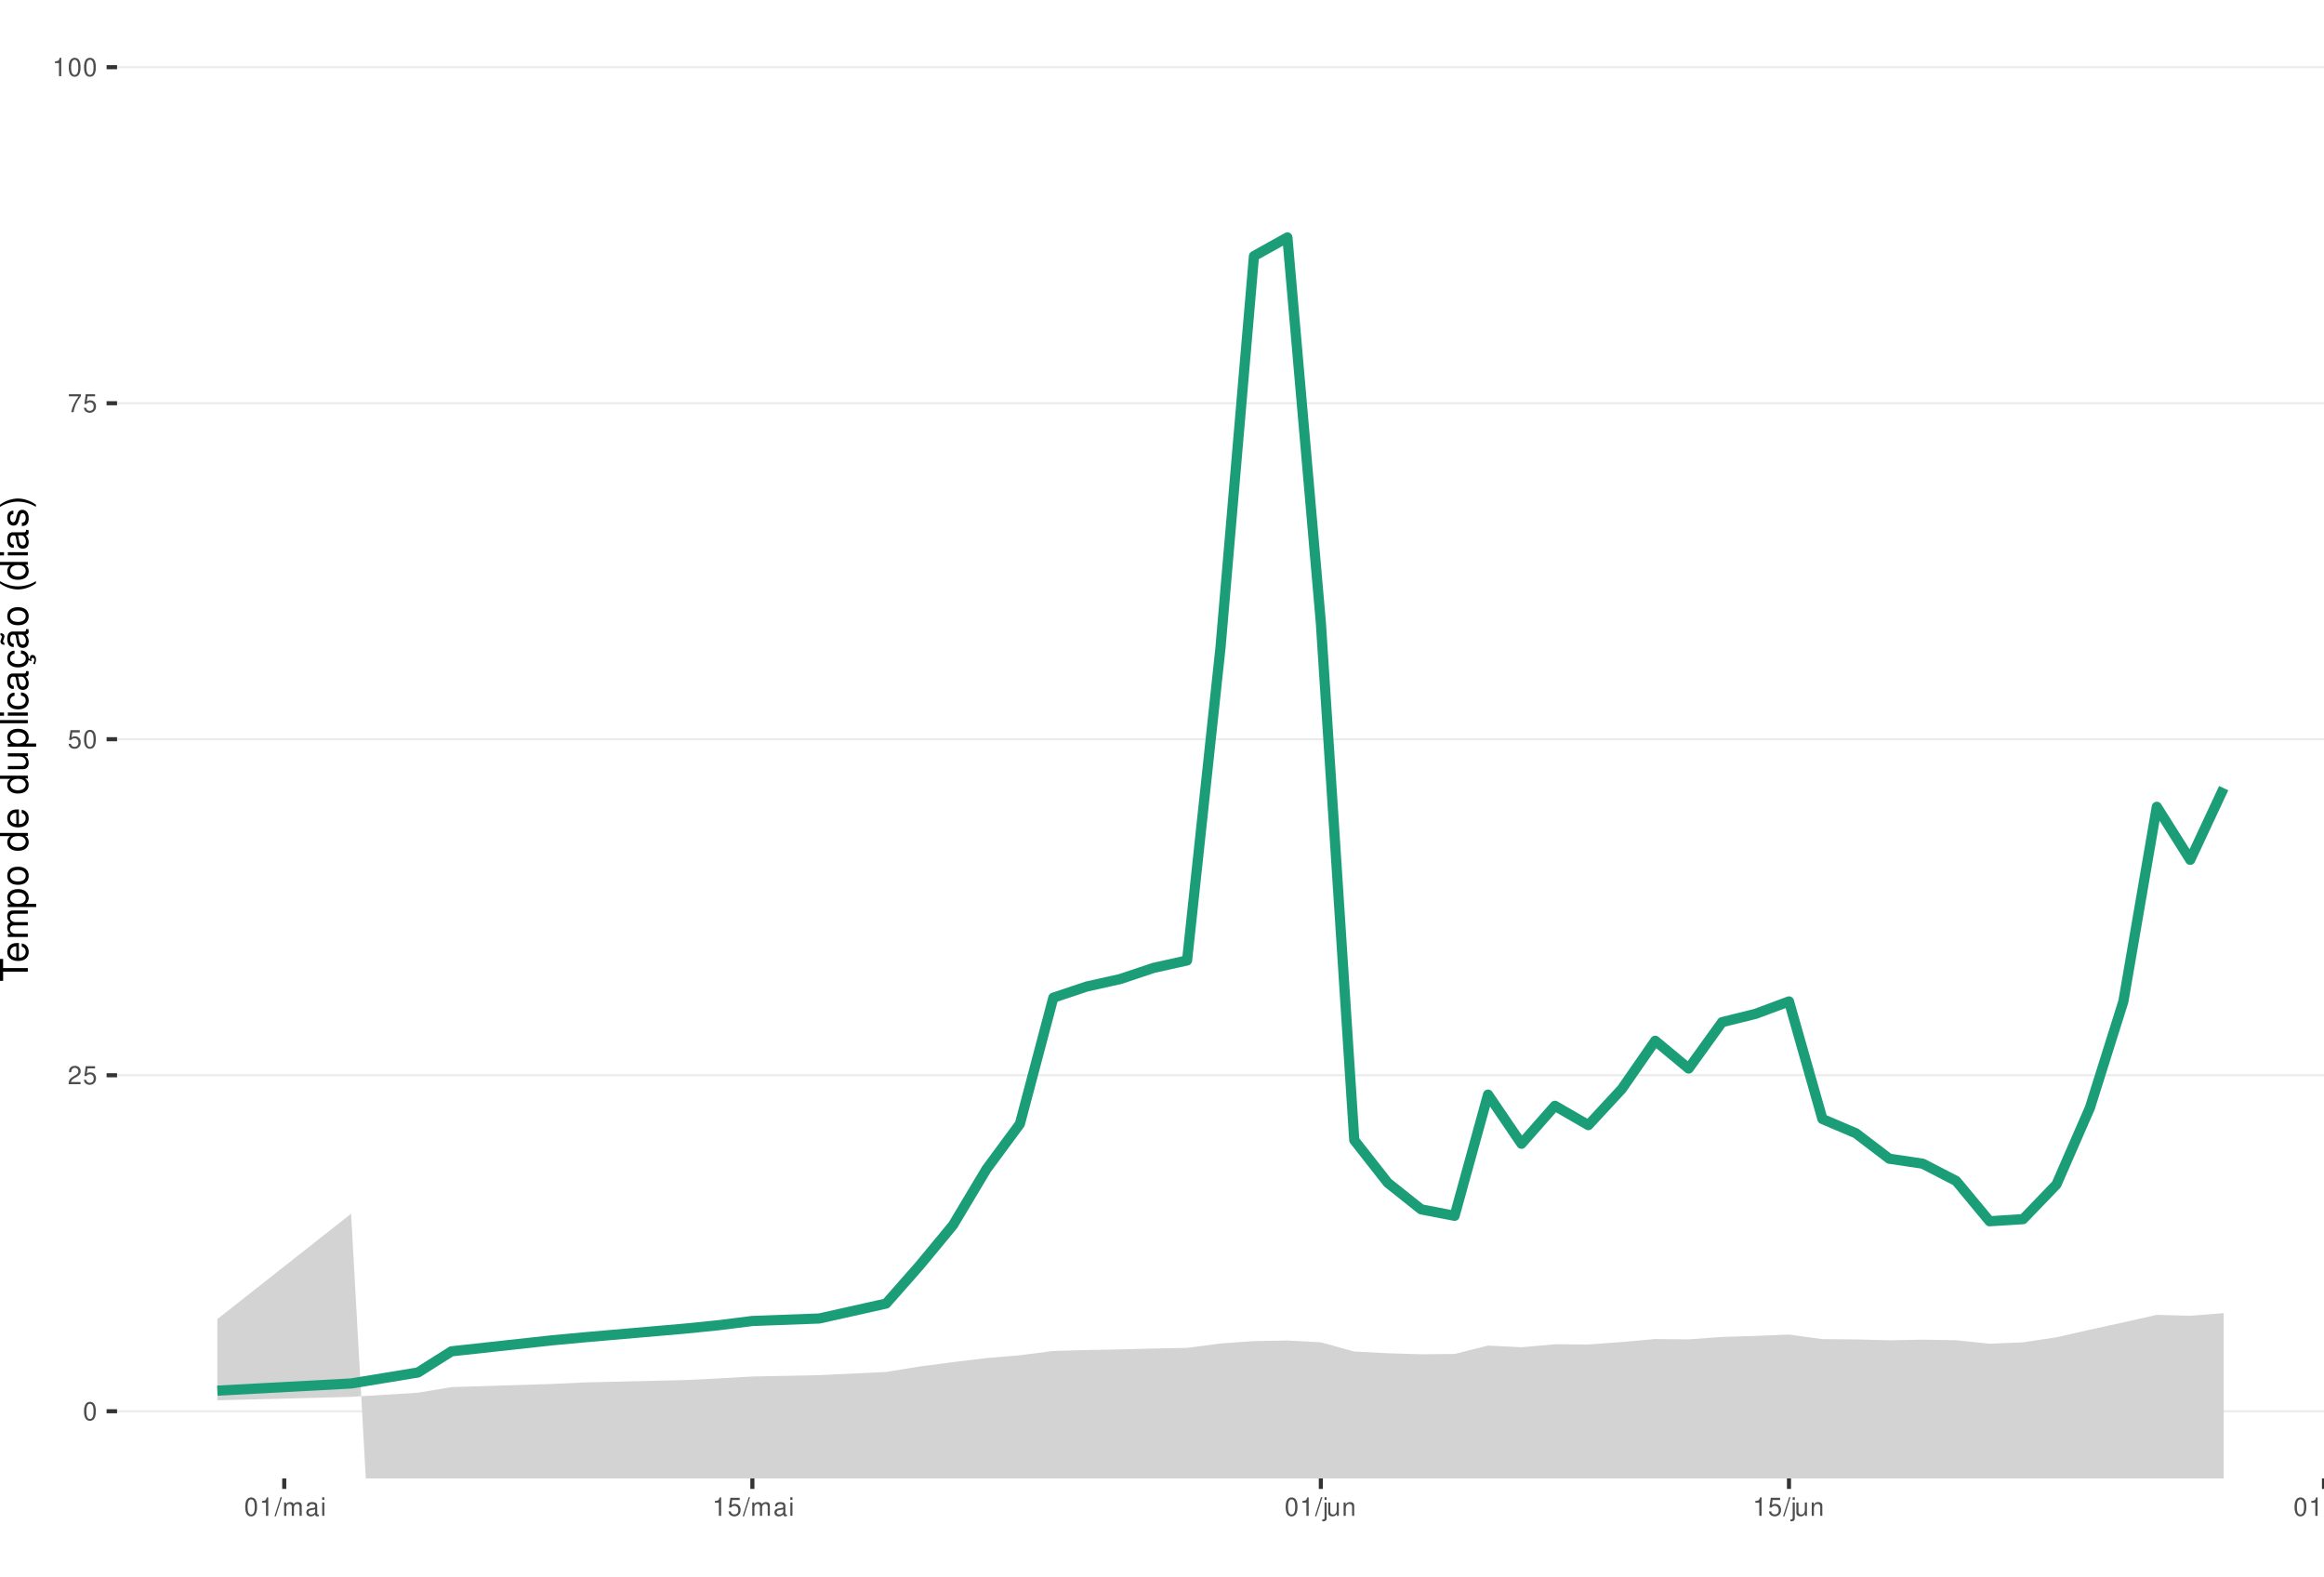
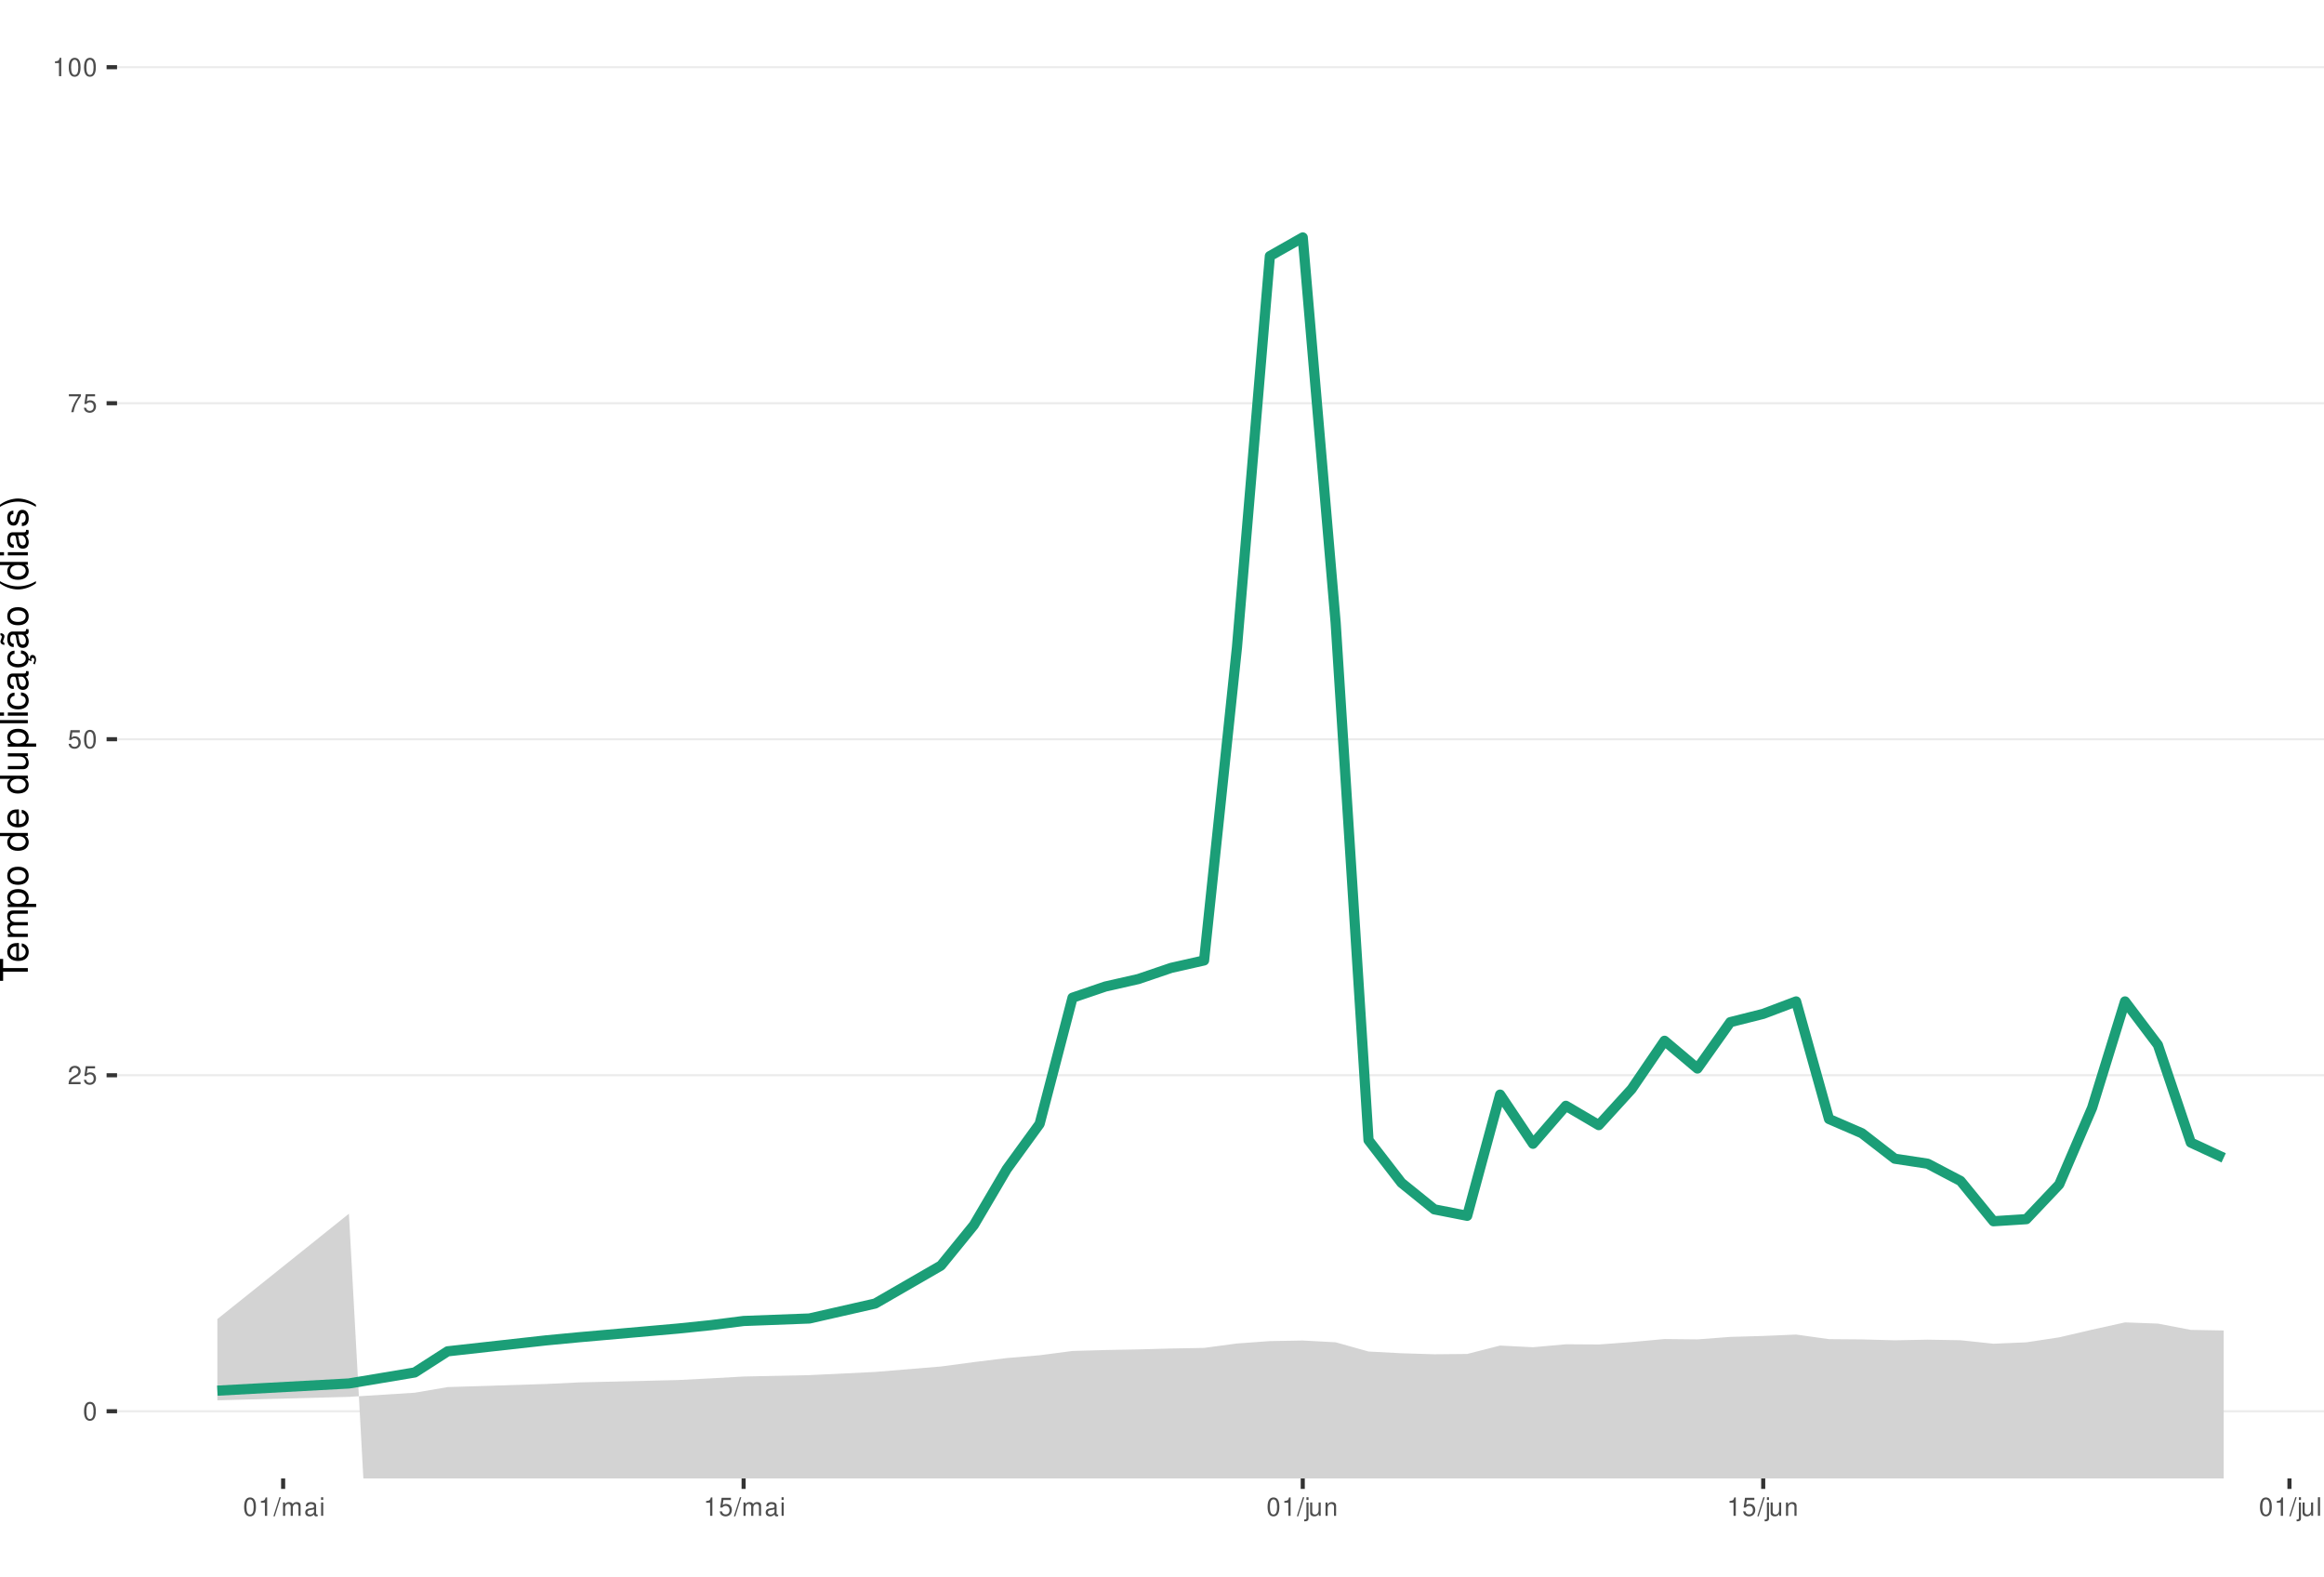
<svg xmlns="http://www.w3.org/2000/svg" xmlns:xlink="http://www.w3.org/1999/xlink" width="609pt" height="413pt" viewBox="0 0 609 413" version="1.1">
  <defs>
    <g>
      <symbol overflow="visible" id="glyph0-0">
        <path style="stroke:none;" d="" />
      </symbol>
      <symbol overflow="visible" id="glyph0-1">
        <path style="stroke:none;" d="M 1.828 -4.812 C 1.391 -4.812 0.984 -4.609 0.75 -4.281 C 0.438 -3.859 0.281 -3.219 0.281 -2.328 C 0.281 -0.703 0.812 0.156 1.828 0.156 C 2.828 0.156 3.375 -0.703 3.375 -2.297 C 3.375 -3.219 3.234 -3.844 2.922 -4.281 C 2.672 -4.625 2.281 -4.812 1.828 -4.812 Z M 1.828 -4.297 C 2.469 -4.297 2.781 -3.641 2.781 -2.344 C 2.781 -0.969 2.469 -0.328 1.812 -0.328 C 1.203 -0.328 0.891 -1 0.891 -2.328 C 0.891 -3.641 1.203 -4.297 1.828 -4.297 Z M 1.828 -4.297 " />
      </symbol>
      <symbol overflow="visible" id="glyph0-2">
        <path style="stroke:none;" d="M 3.375 -0.578 L 0.891 -0.578 C 0.938 -0.984 1.156 -1.234 1.734 -1.578 L 2.406 -1.953 C 3.062 -2.328 3.406 -2.812 3.406 -3.406 C 3.406 -3.812 3.234 -4.188 2.969 -4.438 C 2.688 -4.688 2.344 -4.812 1.891 -4.812 C 1.297 -4.812 0.844 -4.594 0.578 -4.188 C 0.422 -3.938 0.344 -3.641 0.328 -3.141 L 0.922 -3.141 C 0.938 -3.469 0.984 -3.672 1.062 -3.828 C 1.219 -4.125 1.516 -4.297 1.875 -4.297 C 2.406 -4.297 2.797 -3.906 2.797 -3.391 C 2.797 -3.016 2.578 -2.672 2.156 -2.438 L 1.547 -2.078 C 0.562 -1.516 0.281 -1.062 0.219 0 L 3.375 0 Z M 3.375 -0.578 " />
      </symbol>
      <symbol overflow="visible" id="glyph0-3">
        <path style="stroke:none;" d="M 3.172 -4.719 L 0.734 -4.719 L 0.375 -2.156 L 0.922 -2.156 C 1.188 -2.469 1.422 -2.594 1.797 -2.594 C 2.422 -2.594 2.812 -2.156 2.812 -1.453 C 2.812 -0.781 2.422 -0.359 1.781 -0.359 C 1.266 -0.359 0.953 -0.625 0.812 -1.156 L 0.234 -1.156 C 0.312 -0.766 0.375 -0.578 0.516 -0.406 C 0.781 -0.047 1.266 0.156 1.797 0.156 C 2.75 0.156 3.422 -0.547 3.422 -1.531 C 3.422 -2.469 2.797 -3.109 1.891 -3.109 C 1.562 -3.109 1.297 -3.016 1.016 -2.828 L 1.203 -4.141 L 3.172 -4.141 Z M 3.172 -4.719 " />
      </symbol>
      <symbol overflow="visible" id="glyph0-4">
        <path style="stroke:none;" d="M 3.469 -4.719 L 0.312 -4.719 L 0.312 -4.141 L 2.859 -4.141 C 1.734 -2.531 1.266 -1.547 0.922 0 L 1.547 0 C 1.797 -1.516 2.391 -2.812 3.469 -4.234 Z M 3.469 -4.719 " />
      </symbol>
      <symbol overflow="visible" id="glyph0-5">
        <path style="stroke:none;" d="M 1.719 -3.422 L 1.719 0 L 2.312 0 L 2.312 -4.812 L 1.922 -4.812 C 1.719 -4.078 1.578 -3.969 0.672 -3.859 L 0.672 -3.422 Z M 1.719 -3.422 " />
      </symbol>
      <symbol overflow="visible" id="glyph0-6">
        <path style="stroke:none;" d="M 1.531 -4.859 L -0.047 0.141 L 0.312 0.141 L 1.891 -4.859 Z M 1.531 -4.859 " />
      </symbol>
      <symbol overflow="visible" id="glyph0-7">
        <path style="stroke:none;" d="M 0.469 -3.484 L 0.469 0 L 1.031 0 L 1.031 -2.188 C 1.031 -2.703 1.391 -3.109 1.844 -3.109 C 2.25 -3.109 2.484 -2.844 2.484 -2.406 L 2.484 0 L 3.047 0 L 3.047 -2.188 C 3.047 -2.703 3.422 -3.109 3.875 -3.109 C 4.266 -3.109 4.516 -2.844 4.516 -2.406 L 4.516 0 L 5.078 0 L 5.078 -2.609 C 5.078 -3.234 4.719 -3.594 4.062 -3.594 C 3.594 -3.594 3.312 -3.453 2.984 -3.062 C 2.781 -3.422 2.5 -3.594 2.047 -3.594 C 1.578 -3.594 1.266 -3.422 0.984 -3 L 0.984 -3.484 Z M 0.469 -3.484 " />
      </symbol>
      <symbol overflow="visible" id="glyph0-8">
        <path style="stroke:none;" d="M 3.562 -0.328 C 3.5 -0.312 3.469 -0.312 3.438 -0.312 C 3.25 -0.312 3.141 -0.406 3.141 -0.578 L 3.141 -2.641 C 3.141 -3.25 2.688 -3.594 1.828 -3.594 C 1.312 -3.594 0.906 -3.438 0.672 -3.188 C 0.516 -3 0.453 -2.797 0.438 -2.453 L 0.984 -2.453 C 1.031 -2.875 1.297 -3.078 1.812 -3.078 C 2.312 -3.078 2.594 -2.891 2.594 -2.562 L 2.594 -2.406 C 2.578 -2.172 2.469 -2.078 2.016 -2.031 C 1.219 -1.922 1.109 -1.891 0.891 -1.812 C 0.484 -1.641 0.281 -1.328 0.281 -0.875 C 0.281 -0.25 0.719 0.156 1.422 0.156 C 1.859 0.156 2.219 0 2.609 -0.359 C 2.656 0 2.828 0.156 3.188 0.156 C 3.297 0.156 3.375 0.141 3.562 0.094 Z M 2.594 -1.094 C 2.594 -0.906 2.531 -0.797 2.375 -0.641 C 2.141 -0.438 1.875 -0.328 1.547 -0.328 C 1.109 -0.328 0.859 -0.547 0.859 -0.891 C 0.859 -1.266 1.094 -1.438 1.703 -1.531 C 2.297 -1.609 2.406 -1.641 2.594 -1.719 Z M 2.594 -1.094 " />
      </symbol>
      <symbol overflow="visible" id="glyph0-9">
        <path style="stroke:none;" d="M 1 -3.484 L 0.453 -3.484 L 0.453 0 L 1 0 Z M 1 -4.859 L 0.438 -4.859 L 0.438 -4.156 L 1 -4.156 Z M 1 -4.859 " />
      </symbol>
      <symbol overflow="visible" id="glyph0-10">
        <path style="stroke:none;" d="M 0.469 -3.484 L 0.469 0.5 C 0.469 0.859 0.359 0.969 0.016 0.969 C -0.031 0.969 -0.047 0.969 -0.125 0.953 L -0.125 1.438 C -0.047 1.438 -0.016 1.453 0.062 1.453 C 0.688 1.453 1.016 1.203 1.016 0.719 L 1.016 -3.484 Z M 1.016 -4.859 L 0.469 -4.859 L 0.469 -4.156 L 1.016 -4.156 Z M 1.016 -4.859 " />
      </symbol>
      <symbol overflow="visible" id="glyph0-11">
        <path style="stroke:none;" d="M 3.203 0 L 3.203 -3.484 L 2.656 -3.484 L 2.656 -1.516 C 2.656 -0.797 2.281 -0.328 1.703 -0.328 C 1.266 -0.328 0.984 -0.594 0.984 -1.016 L 0.984 -3.484 L 0.438 -3.484 L 0.438 -0.797 C 0.438 -0.219 0.859 0.156 1.547 0.156 C 2.062 0.156 2.391 -0.031 2.703 -0.484 L 2.703 0 Z M 3.203 0 " />
      </symbol>
      <symbol overflow="visible" id="glyph0-12">
        <path style="stroke:none;" d="M 0.469 -3.484 L 0.469 0 L 1.031 0 L 1.031 -1.922 C 1.031 -2.641 1.391 -3.109 1.969 -3.109 C 2.406 -3.109 2.688 -2.828 2.688 -2.422 L 2.688 0 L 3.234 0 L 3.234 -2.641 C 3.234 -3.219 2.812 -3.594 2.141 -3.594 C 1.625 -3.594 1.281 -3.391 0.984 -2.906 L 0.984 -3.484 Z M 0.469 -3.484 " />
      </symbol>
      <symbol overflow="visible" id="glyph0-13">
        <path style="stroke:none;" d="M 1.016 -4.859 L 0.453 -4.859 L 0.453 0 L 1.016 0 Z M 1.016 -4.859 " />
      </symbol>
      <symbol overflow="visible" id="glyph1-0">
        <path style="stroke:none;" d="" />
      </symbol>
      <symbol overflow="visible" id="glyph1-1">
        <path style="stroke:none;" d="M -6.469 -3.547 L -6.469 -5.938 L -7.297 -5.938 L -7.297 -0.203 L -6.469 -0.203 L -6.469 -2.609 L 0 -2.609 L 0 -3.547 Z M -6.469 -3.547 " />
      </symbol>
      <symbol overflow="visible" id="glyph1-2">
        <path style="stroke:none;" d="M -2.344 -5.125 C -3.141 -5.125 -3.625 -5.062 -4.016 -4.922 C -4.875 -4.578 -5.391 -3.781 -5.391 -2.797 C -5.391 -1.344 -4.281 -0.406 -2.547 -0.406 C -0.812 -0.406 0.234 -1.297 0.234 -2.781 C 0.234 -3.984 -0.453 -4.812 -1.594 -5.016 L -1.594 -4.188 C -0.906 -3.953 -0.547 -3.484 -0.547 -2.812 C -0.547 -2.281 -0.781 -1.828 -1.219 -1.547 C -1.516 -1.344 -1.812 -1.281 -2.344 -1.266 Z M -3.016 -1.297 C -3.984 -1.359 -4.625 -1.953 -4.625 -2.797 C -4.625 -3.641 -3.953 -4.234 -3.016 -4.234 Z M -3.016 -1.297 " />
      </symbol>
      <symbol overflow="visible" id="glyph1-3">
        <path style="stroke:none;" d="M -5.234 -0.703 L 0 -0.703 L 0 -1.547 L -3.297 -1.547 C -4.047 -1.547 -4.656 -2.094 -4.656 -2.766 C -4.656 -3.391 -4.281 -3.734 -3.609 -3.734 L 0 -3.734 L 0 -4.578 L -3.297 -4.578 C -4.047 -4.578 -4.656 -5.125 -4.656 -5.812 C -4.656 -6.422 -4.266 -6.781 -3.609 -6.781 L 0 -6.781 L 0 -7.625 L -3.938 -7.625 C -4.875 -7.625 -5.391 -7.078 -5.391 -6.094 C -5.391 -5.406 -5.188 -4.984 -4.594 -4.484 C -5.156 -4.188 -5.391 -3.766 -5.391 -3.078 C -5.391 -2.375 -5.125 -1.906 -4.5 -1.469 L -5.234 -1.469 Z M -5.234 -0.703 " />
      </symbol>
      <symbol overflow="visible" id="glyph1-4">
        <path style="stroke:none;" d="M 2.188 -0.547 L 2.188 -1.375 L -0.547 -1.375 C -0.016 -1.812 0.234 -2.312 0.234 -2.984 C 0.234 -4.344 -0.859 -5.234 -2.531 -5.234 C -4.297 -5.234 -5.391 -4.375 -5.391 -2.984 C -5.391 -2.266 -5.062 -1.703 -4.453 -1.312 L -5.234 -1.312 L -5.234 -0.547 Z M -4.609 -2.844 C -4.609 -3.766 -3.797 -4.359 -2.547 -4.359 C -1.359 -4.359 -0.547 -3.75 -0.547 -2.844 C -0.547 -1.953 -1.344 -1.375 -2.578 -1.375 C -3.812 -1.375 -4.609 -1.953 -4.609 -2.844 Z M -4.609 -2.844 " />
      </symbol>
      <symbol overflow="visible" id="glyph1-5">
        <path style="stroke:none;" d="M -5.391 -2.719 C -5.391 -1.234 -4.344 -0.359 -2.578 -0.359 C -0.812 -0.359 0.234 -1.234 0.234 -2.734 C 0.234 -4.203 -0.812 -5.094 -2.547 -5.094 C -4.359 -5.094 -5.391 -4.234 -5.391 -2.719 Z M -4.625 -2.734 C -4.625 -3.672 -3.844 -4.234 -2.547 -4.234 C -1.312 -4.234 -0.547 -3.656 -0.547 -2.734 C -0.547 -1.797 -1.312 -1.234 -2.578 -1.234 C -3.844 -1.234 -4.625 -1.797 -4.625 -2.734 Z M -4.625 -2.734 " />
      </symbol>
      <symbol overflow="visible" id="glyph1-6">
        <path style="stroke:none;" d="" />
      </symbol>
      <symbol overflow="visible" id="glyph1-7">
        <path style="stroke:none;" d="M -7.297 -4.953 L -7.297 -4.125 L -4.578 -4.125 C -5.109 -3.766 -5.391 -3.203 -5.391 -2.516 C -5.391 -1.156 -4.297 -0.266 -2.625 -0.266 C -0.859 -0.266 0.234 -1.125 0.234 -2.547 C 0.234 -3.266 -0.047 -3.766 -0.688 -4.203 L 0 -4.203 L 0 -4.953 Z M -4.609 -2.656 C -4.609 -3.547 -3.812 -4.125 -2.562 -4.125 C -1.344 -4.125 -0.547 -3.547 -0.547 -2.656 C -0.547 -1.734 -1.359 -1.125 -2.578 -1.125 C -3.797 -1.125 -4.609 -1.734 -4.609 -2.656 Z M -4.609 -2.656 " />
      </symbol>
      <symbol overflow="visible" id="glyph1-8">
        <path style="stroke:none;" d="M 0 -4.812 L -5.234 -4.812 L -5.234 -3.984 L -2.266 -3.984 C -1.203 -3.984 -0.5 -3.438 -0.5 -2.562 C -0.5 -1.906 -0.906 -1.484 -1.531 -1.484 L -5.234 -1.484 L -5.234 -0.656 L -1.203 -0.656 C -0.328 -0.656 0.234 -1.297 0.234 -2.312 C 0.234 -3.094 -0.047 -3.578 -0.734 -4.062 L 0 -4.062 Z M 0 -4.812 " />
      </symbol>
      <symbol overflow="visible" id="glyph1-9">
        <path style="stroke:none;" d="M -7.297 -1.516 L -7.297 -0.688 L 0 -0.688 L 0 -1.516 Z M -7.297 -1.516 " />
      </symbol>
      <symbol overflow="visible" id="glyph1-10">
        <path style="stroke:none;" d="M -5.234 -1.5 L -5.234 -0.672 L 0 -0.672 L 0 -1.5 Z M -7.297 -1.5 L -7.297 -0.656 L -6.234 -0.656 L -6.234 -1.5 Z M -7.297 -1.5 " />
      </symbol>
      <symbol overflow="visible" id="glyph1-11">
        <path style="stroke:none;" d="M -3.484 -4.703 C -3.984 -4.672 -4.312 -4.562 -4.609 -4.359 C -5.094 -4 -5.391 -3.375 -5.391 -2.641 C -5.391 -1.219 -4.266 -0.312 -2.531 -0.312 C -0.844 -0.312 0.234 -1.203 0.234 -2.625 C 0.234 -3.875 -0.516 -4.672 -1.797 -4.766 L -1.797 -3.938 C -0.953 -3.797 -0.547 -3.359 -0.547 -2.656 C -0.547 -1.734 -1.297 -1.188 -2.531 -1.188 C -3.844 -1.188 -4.625 -1.719 -4.625 -2.625 C -4.625 -3.328 -4.203 -3.766 -3.484 -3.875 Z M -3.484 -4.703 " />
      </symbol>
      <symbol overflow="visible" id="glyph1-12">
        <path style="stroke:none;" d="M -0.484 -5.344 C -0.469 -5.266 -0.469 -5.219 -0.469 -5.172 C -0.469 -4.875 -0.625 -4.719 -0.875 -4.719 L -3.953 -4.719 C -4.891 -4.719 -5.391 -4.047 -5.391 -2.75 C -5.391 -1.984 -5.172 -1.375 -4.781 -1.016 C -4.516 -0.766 -4.203 -0.672 -3.688 -0.656 L -3.688 -1.484 C -4.328 -1.562 -4.625 -1.938 -4.625 -2.719 C -4.625 -3.484 -4.344 -3.891 -3.844 -3.891 L -3.625 -3.891 C -3.266 -3.875 -3.125 -3.703 -3.047 -3.016 C -2.891 -1.844 -2.844 -1.656 -2.719 -1.344 C -2.453 -0.734 -2 -0.422 -1.312 -0.422 C -0.375 -0.422 0.234 -1.078 0.234 -2.141 C 0.234 -2.797 0 -3.328 -0.547 -3.922 C 0 -3.984 0.234 -4.234 0.234 -4.781 C 0.234 -4.953 0.203 -5.062 0.141 -5.344 Z M -1.656 -3.891 C -1.375 -3.891 -1.203 -3.812 -0.969 -3.562 C -0.656 -3.219 -0.5 -2.812 -0.5 -2.312 C -0.5 -1.672 -0.812 -1.297 -1.344 -1.297 C -1.891 -1.297 -2.172 -1.656 -2.297 -2.547 C -2.422 -3.438 -2.453 -3.609 -2.594 -3.891 Z M -1.656 -3.891 " />
      </symbol>
      <symbol overflow="visible" id="glyph1-13">
        <path style="stroke:none;" d="M 0.234 -2.641 C 0.234 -3.875 -0.547 -4.703 -1.797 -4.766 L -1.797 -3.938 C -0.953 -3.797 -0.531 -3.359 -0.531 -2.656 C -0.531 -1.734 -1.281 -1.188 -2.516 -1.188 C -3.844 -1.188 -4.625 -1.719 -4.625 -2.625 C -4.625 -3.328 -4.203 -3.766 -3.484 -3.875 L -3.484 -4.703 C -3.984 -4.672 -4.312 -4.562 -4.609 -4.359 C -5.094 -4 -5.391 -3.375 -5.391 -2.641 C -5.391 -1.219 -4.266 -0.312 -2.531 -0.312 C -1.469 -0.312 -0.625 -0.672 -0.156 -1.312 C 0.047 -1.594 0.125 -1.812 0.203 -2.25 L 0.922 -1.938 L 0.984 -2.062 C 0.938 -2.188 0.906 -2.25 0.906 -2.375 C 0.906 -2.656 1.047 -2.828 1.281 -2.828 C 1.547 -2.828 1.734 -2.594 1.734 -2.297 C 1.734 -2.031 1.672 -1.844 1.438 -1.406 L 1.406 -1.312 L 1.812 -1.094 C 2.078 -1.75 2.141 -1.953 2.141 -2.344 C 2.141 -3.109 1.781 -3.578 1.203 -3.578 C 0.781 -3.578 0.547 -3.297 0.547 -2.797 C 0.547 -2.703 0.547 -2.641 0.562 -2.516 Z M 0.234 -2.641 " />
      </symbol>
      <symbol overflow="visible" id="glyph1-14">
        <path style="stroke:none;" d="M -0.484 -5.344 C -0.469 -5.266 -0.469 -5.219 -0.469 -5.172 C -0.469 -4.875 -0.625 -4.719 -0.875 -4.719 L -3.953 -4.719 C -4.891 -4.719 -5.391 -4.047 -5.391 -2.75 C -5.391 -1.984 -5.172 -1.375 -4.781 -1.016 C -4.516 -0.766 -4.203 -0.672 -3.688 -0.656 L -3.688 -1.484 C -4.328 -1.562 -4.625 -1.938 -4.625 -2.719 C -4.625 -3.484 -4.344 -3.891 -3.844 -3.891 L -3.625 -3.891 C -3.266 -3.875 -3.125 -3.703 -3.047 -3.016 C -2.891 -1.844 -2.844 -1.656 -2.719 -1.344 C -2.453 -0.734 -2 -0.422 -1.312 -0.422 C -0.375 -0.422 0.234 -1.078 0.234 -2.141 C 0.234 -2.797 0 -3.328 -0.547 -3.922 C 0 -3.984 0.234 -4.234 0.234 -4.781 C 0.234 -4.953 0.203 -5.062 0.141 -5.344 Z M -1.656 -3.891 C -1.375 -3.891 -1.203 -3.812 -0.969 -3.562 C -0.656 -3.219 -0.5 -2.812 -0.5 -2.312 C -0.5 -1.672 -0.812 -1.297 -1.344 -1.297 C -1.891 -1.297 -2.172 -1.656 -2.297 -2.547 C -2.422 -3.438 -2.453 -3.609 -2.594 -3.891 Z M -7.172 -3.75 C -6.922 -3.672 -6.812 -3.547 -6.812 -3.375 C -6.812 -3.25 -6.875 -2.984 -6.984 -2.734 C -7.156 -2.312 -7.172 -2.25 -7.172 -2.047 C -7.172 -1.594 -6.797 -1.297 -6.141 -1.188 L -6.141 -1.766 C -6.375 -1.812 -6.5 -1.938 -6.5 -2.094 C -6.5 -2.203 -6.469 -2.344 -6.375 -2.578 C -6.156 -3.156 -6.125 -3.234 -6.125 -3.438 C -6.125 -3.922 -6.484 -4.219 -7.172 -4.312 Z M -7.172 -3.75 " />
      </symbol>
      <symbol overflow="visible" id="glyph1-15">
        <path style="stroke:none;" d="M -7.297 -2.359 C -5.984 -1.359 -4.156 -0.734 -2.594 -0.734 C -1.016 -0.734 0.812 -1.359 2.125 -2.359 L 2.125 -2.906 C 0.688 -2.031 -0.984 -1.547 -2.594 -1.547 C -4.188 -1.547 -5.875 -2.031 -7.297 -2.906 Z M -7.297 -2.359 " />
      </symbol>
      <symbol overflow="visible" id="glyph1-16">
        <path style="stroke:none;" d="M -3.781 -4.375 C -4.812 -4.375 -5.391 -3.688 -5.391 -2.484 C -5.391 -1.266 -4.766 -0.469 -3.797 -0.469 C -2.969 -0.469 -2.578 -0.891 -2.281 -2.125 L -2.094 -2.906 C -1.953 -3.484 -1.734 -3.719 -1.375 -3.719 C -0.875 -3.719 -0.547 -3.234 -0.547 -2.5 C -0.547 -2.047 -0.672 -1.672 -0.891 -1.453 C -1.047 -1.328 -1.188 -1.266 -1.562 -1.219 L -1.562 -0.344 C -0.344 -0.375 0.234 -1.062 0.234 -2.438 C 0.234 -3.75 -0.422 -4.594 -1.438 -4.594 C -2.203 -4.594 -2.641 -4.156 -2.891 -3.109 L -3.078 -2.312 C -3.234 -1.625 -3.453 -1.344 -3.828 -1.344 C -4.312 -1.344 -4.625 -1.766 -4.625 -2.453 C -4.625 -3.125 -4.328 -3.484 -3.781 -3.5 Z M -3.781 -4.375 " />
      </symbol>
      <symbol overflow="visible" id="glyph1-17">
        <path style="stroke:none;" d="M 2.125 -0.938 C 0.812 -1.938 -1.016 -2.562 -2.578 -2.562 C -4.156 -2.562 -5.984 -1.938 -7.297 -0.938 L -7.297 -0.375 C -5.859 -1.266 -4.188 -1.75 -2.578 -1.75 C -0.984 -1.75 0.703 -1.266 2.125 -0.375 Z M 2.125 -0.938 " />
      </symbol>
    </g>
    <clipPath id="clip1">
      <path d="M 30.672 0 L 609 0 L 609 387.328 L 30.672 387.328 Z M 30.672 0 " />
    </clipPath>
    <clipPath id="clip2">
      <path d="M 30.672 369 L 609 369 L 609 370 L 30.672 370 Z M 30.672 369 " />
    </clipPath>
    <clipPath id="clip3">
      <path d="M 30.672 281 L 609 281 L 609 282 L 30.672 282 Z M 30.672 281 " />
    </clipPath>
    <clipPath id="clip4">
      <path d="M 30.672 193 L 609 193 L 609 194 L 30.672 194 Z M 30.672 193 " />
    </clipPath>
    <clipPath id="clip5">
      <path d="M 30.672 105 L 609 105 L 609 106 L 30.672 106 Z M 30.672 105 " />
    </clipPath>
    <clipPath id="clip6">
      <path d="M 30.672 17 L 609 17 L 609 18 L 30.672 18 Z M 30.672 17 " />
    </clipPath>
    <clipPath id="clip7">
      <path d="M 56 317 L 583 317 L 583 387.328 L 56 387.328 Z M 56 317 " />
    </clipPath>
  </defs>
  <g id="surface51">
    <rect x="0" y="0" width="609" height="413" style="fill:rgb(100%,100%,100%);fill-opacity:1;stroke:none;" />
    <rect x="0" y="0" width="609" height="413" style="fill:rgb(100%,100%,100%);fill-opacity:1;stroke:none;" />
    <path style="fill:none;stroke-width:1.067;stroke-linecap:round;stroke-linejoin:round;stroke:rgb(100%,100%,100%);stroke-opacity:1;stroke-miterlimit:10;" d="M 0 413 L 609 413 L 609 0 L 0 0 Z M 0 413 " />
    <g clip-path="url(#clip1)" clip-rule="nonzero">
      <path style=" stroke:none;fill-rule:nonzero;fill:rgb(100%,100%,100%);fill-opacity:1;" d="M 30.672 387.328 L 609 387.328 L 609 0 L 30.672 0 Z M 30.672 387.328 " />
    </g>
    <g clip-path="url(#clip2)" clip-rule="nonzero">
      <path style="fill:none;stroke-width:0.533;stroke-linecap:butt;stroke-linejoin:round;stroke:rgb(92.157%,92.157%,92.157%);stroke-opacity:1;stroke-miterlimit:10;" d="M 30.672 369.723 L 609 369.723 " />
    </g>
    <g clip-path="url(#clip3)" clip-rule="nonzero">
      <path style="fill:none;stroke-width:0.533;stroke-linecap:butt;stroke-linejoin:round;stroke:rgb(92.157%,92.157%,92.157%);stroke-opacity:1;stroke-miterlimit:10;" d="M 30.672 281.695 L 609 281.695 " />
    </g>
    <g clip-path="url(#clip4)" clip-rule="nonzero">
      <path style="fill:none;stroke-width:0.533;stroke-linecap:butt;stroke-linejoin:round;stroke:rgb(92.157%,92.157%,92.157%);stroke-opacity:1;stroke-miterlimit:10;" d="M 30.672 193.664 L 609 193.664 " />
    </g>
    <g clip-path="url(#clip5)" clip-rule="nonzero">
      <path style="fill:none;stroke-width:0.533;stroke-linecap:butt;stroke-linejoin:round;stroke:rgb(92.157%,92.157%,92.157%);stroke-opacity:1;stroke-miterlimit:10;" d="M 30.672 105.637 L 609 105.637 " />
    </g>
    <g clip-path="url(#clip6)" clip-rule="nonzero">
      <path style="fill:none;stroke-width:0.533;stroke-linecap:butt;stroke-linejoin:round;stroke:rgb(92.157%,92.157%,92.157%);stroke-opacity:1;stroke-miterlimit:10;" d="M 30.672 17.605 L 609 17.605 " />
    </g>
    <g clip-path="url(#clip7)" clip-rule="nonzero">
-       <path style=" stroke:none;fill-rule:nonzero;fill:rgb(82.745%,82.745%,82.745%);fill-opacity:1;" d="M 56.957 345.574 L 92.008 317.973 L 97.285 413 L 118.016 413 L 118.297 405.715 L 144.586 402.809 L 153.348 406.117 L 179.633 404.676 L 188.398 407.777 L 197.16 410.812 L 208.508 413 L 218.609 413 L 232.211 408.867 L 240.973 400.566 L 249.734 397.258 L 258.496 394.754 L 267.262 393.879 L 276.023 392.086 L 284.785 392.324 L 293.547 392.484 L 302.309 392.715 L 311.074 392.871 L 319.836 391.34 L 328.598 390.664 L 337.359 390.82 L 346.125 391.652 L 354.887 397.848 L 363.648 400.785 L 372.41 404.277 L 381.172 406.312 L 389.938 399.242 L 398.699 402.059 L 407.461 401.105 L 416.223 402.664 L 424.984 401.625 L 433.75 400.82 L 442.512 402.254 L 451.273 401.348 L 460.035 401.578 L 468.801 401.922 L 477.562 407.164 L 486.324 408.844 L 495.086 412.375 L 497.75 413 L 552.93 413 L 556.426 410.922 L 565.188 406.863 L 573.949 408.047 L 582.711 407.297 L 582.711 344.016 L 573.949 344.707 L 565.188 344.465 L 556.426 346.441 L 547.66 348.348 L 538.898 350.355 L 530.137 351.664 L 521.375 352.031 L 512.613 351.117 L 503.848 350.969 L 495.086 351.133 L 486.324 350.902 L 477.562 350.832 L 468.801 349.629 L 460.035 349.992 L 451.273 350.242 L 442.512 350.895 L 433.75 350.805 L 424.984 351.59 L 416.223 352.23 L 407.461 352.176 L 398.699 352.949 L 389.938 352.516 L 381.172 354.711 L 372.41 354.793 L 363.648 354.527 L 354.887 354.074 L 346.125 351.656 L 337.359 351.188 L 328.598 351.344 L 319.836 351.969 L 311.074 353.125 L 302.309 353.285 L 293.547 353.523 L 284.785 353.684 L 276.023 353.93 L 267.262 355.055 L 258.496 355.785 L 249.734 356.848 L 240.973 357.996 L 232.211 359.426 L 214.684 360.258 L 197.16 360.621 L 188.398 361.109 L 179.633 361.547 L 153.348 362.164 L 144.586 362.574 L 118.297 363.391 L 109.535 364.867 L 92.008 365.953 L 56.957 366.855 Z M 56.957 345.574 " />
-     </g>
-     <path style="fill:none;stroke-width:2.667;stroke-linecap:butt;stroke-linejoin:round;stroke:rgb(10.588%,61.961%,46.667%);stroke-opacity:1;stroke-miterlimit:10;" d="M 56.957 364.328 L 92.008 362.445 L 109.535 359.562 L 118.297 354.023 L 144.586 351.148 L 153.348 350.332 L 179.633 348.062 L 188.398 347.172 L 197.16 346.074 L 214.684 345.422 L 232.211 341.504 L 240.973 331.555 L 249.734 320.961 L 258.496 306.305 L 267.262 294.445 L 276.023 261.379 L 284.785 258.449 L 293.547 256.496 L 302.309 253.566 L 311.074 251.617 L 319.836 169.598 L 328.598 67.086 L 337.359 62.203 L 346.125 163.09 L 354.887 298.707 L 363.648 309.859 L 372.41 316.828 L 381.172 318.52 L 389.938 286.77 L 398.699 299.645 L 407.461 289.699 L 416.223 294.762 L 424.984 285.305 L 433.75 272.664 L 442.512 279.934 L 451.273 267.781 L 460.035 265.613 L 468.801 262.355 L 477.562 293.156 L 486.324 296.887 L 495.086 303.559 L 503.848 304.867 L 512.613 309.391 L 521.375 319.945 L 530.137 319.398 L 538.898 310.301 L 547.66 290.219 L 556.426 262.355 L 565.188 211.367 L 573.949 225.254 L 582.711 206.484 " />
+       <path style=" stroke:none;fill-rule:nonzero;fill:rgb(82.745%,82.745%,82.745%);fill-opacity:1;" d="M 56.957 345.574 L 91.434 317.973 L 96.621 413 L 117.016 413 L 117.293 405.715 L 143.148 402.809 L 151.766 406.117 L 177.625 404.676 L 186.242 407.777 L 194.863 410.812 L 206.023 413 L 215.961 413 L 229.336 408.867 L 246.574 400.566 L 255.195 397.258 L 263.812 394.754 L 272.43 393.879 L 281.051 392.086 L 289.668 392.324 L 298.289 392.484 L 306.906 392.715 L 315.527 392.871 L 324.145 391.34 L 332.766 390.664 L 341.383 390.82 L 350 391.652 L 358.621 397.848 L 367.238 400.785 L 375.859 404.277 L 384.477 406.312 L 393.098 399.242 L 401.715 402.059 L 410.336 401.105 L 418.953 402.664 L 427.57 401.625 L 436.191 400.82 L 444.809 402.254 L 453.43 401.348 L 462.047 401.578 L 470.668 401.922 L 479.285 407.164 L 487.906 408.844 L 496.523 412.375 L 499.141 413 L 553.418 413 L 556.855 410.922 L 562.918 413 L 582.711 413 L 582.711 348.559 L 574.094 348.406 L 565.473 346.758 L 556.855 346.441 L 548.238 348.348 L 539.617 350.355 L 531 351.664 L 522.379 352.031 L 513.762 351.117 L 505.141 350.969 L 496.523 351.133 L 487.906 350.902 L 479.285 350.832 L 470.668 349.629 L 462.047 349.992 L 453.43 350.242 L 444.809 350.895 L 436.191 350.805 L 427.57 351.59 L 418.953 352.23 L 410.336 352.176 L 401.715 352.949 L 393.098 352.516 L 384.477 354.711 L 375.859 354.793 L 367.238 354.527 L 358.621 354.074 L 350 351.656 L 341.383 351.188 L 332.766 351.344 L 324.145 351.969 L 315.527 353.125 L 306.906 353.285 L 298.289 353.523 L 289.668 353.684 L 281.051 353.93 L 272.43 355.055 L 263.812 355.785 L 255.195 356.848 L 246.574 357.996 L 229.336 359.426 L 212.098 360.258 L 194.863 360.621 L 186.242 361.109 L 177.625 361.547 L 151.766 362.164 L 143.148 362.574 L 117.293 363.391 L 108.672 364.867 L 91.434 365.953 L 56.957 366.855 Z M 56.957 345.574 " />
+     </g>
+     <path style="fill:none;stroke-width:2.667;stroke-linecap:butt;stroke-linejoin:round;stroke:rgb(10.588%,61.961%,46.667%);stroke-opacity:1;stroke-miterlimit:10;" d="M 56.957 364.328 L 91.434 362.445 L 108.672 359.562 L 117.293 354.023 L 143.148 351.148 L 151.766 350.332 L 177.625 348.062 L 186.242 347.172 L 194.863 346.074 L 212.098 345.422 L 229.336 341.504 L 246.574 331.555 L 255.195 320.961 L 263.812 306.305 L 272.43 294.445 L 281.051 261.379 L 289.668 258.449 L 298.289 256.496 L 306.906 253.566 L 315.527 251.617 L 324.145 169.598 L 332.766 67.086 L 341.383 62.203 L 350 163.09 L 358.621 298.707 L 367.238 309.859 L 375.859 316.828 L 384.477 318.52 L 393.098 286.77 L 401.715 299.645 L 410.336 289.699 L 418.953 294.762 L 427.57 285.305 L 436.191 272.664 L 444.809 279.934 L 453.43 267.781 L 462.047 265.613 L 470.668 262.355 L 479.285 293.156 L 487.906 296.887 L 496.523 303.559 L 505.141 304.867 L 513.762 309.391 L 522.379 319.945 L 531 319.398 L 539.617 310.301 L 548.238 290.219 L 556.855 262.355 L 565.473 273.75 L 574.094 299.328 L 582.711 303.332 " />
    <g style="fill:rgb(30.196%,30.196%,30.196%);fill-opacity:1;">
      <use xlink:href="#glyph0-1" x="21.738" y="372.07" />
    </g>
    <g style="fill:rgb(30.196%,30.196%,30.196%);fill-opacity:1;">
      <use xlink:href="#glyph0-2" x="17.738" y="284.043" />
      <use xlink:href="#glyph0-3" x="21.738" y="284.043" />
    </g>
    <g style="fill:rgb(30.196%,30.196%,30.196%);fill-opacity:1;">
      <use xlink:href="#glyph0-3" x="17.738" y="196.012" />
      <use xlink:href="#glyph0-1" x="21.738" y="196.012" />
    </g>
    <g style="fill:rgb(30.196%,30.196%,30.196%);fill-opacity:1;">
      <use xlink:href="#glyph0-4" x="17.738" y="107.984" />
      <use xlink:href="#glyph0-3" x="21.738" y="107.984" />
    </g>
    <g style="fill:rgb(30.196%,30.196%,30.196%);fill-opacity:1;">
      <use xlink:href="#glyph0-5" x="13.738" y="19.953" />
      <use xlink:href="#glyph0-1" x="17.738" y="19.953" />
      <use xlink:href="#glyph0-1" x="21.738" y="19.953" />
    </g>
    <path style="fill:none;stroke-width:1.067;stroke-linecap:butt;stroke-linejoin:round;stroke:rgb(20%,20%,20%);stroke-opacity:1;stroke-miterlimit:10;" d="M 27.93 369.723 L 30.672 369.723 " />
    <path style="fill:none;stroke-width:1.067;stroke-linecap:butt;stroke-linejoin:round;stroke:rgb(20%,20%,20%);stroke-opacity:1;stroke-miterlimit:10;" d="M 27.93 281.695 L 30.672 281.695 " />
    <path style="fill:none;stroke-width:1.067;stroke-linecap:butt;stroke-linejoin:round;stroke:rgb(20%,20%,20%);stroke-opacity:1;stroke-miterlimit:10;" d="M 27.93 193.664 L 30.672 193.664 " />
    <path style="fill:none;stroke-width:1.067;stroke-linecap:butt;stroke-linejoin:round;stroke:rgb(20%,20%,20%);stroke-opacity:1;stroke-miterlimit:10;" d="M 27.93 105.637 L 30.672 105.637 " />
    <path style="fill:none;stroke-width:1.067;stroke-linecap:butt;stroke-linejoin:round;stroke:rgb(20%,20%,20%);stroke-opacity:1;stroke-miterlimit:10;" d="M 27.93 17.605 L 30.672 17.605 " />
-     <path style="fill:none;stroke-width:1.067;stroke-linecap:butt;stroke-linejoin:round;stroke:rgb(20%,20%,20%);stroke-opacity:1;stroke-miterlimit:10;" d="M 74.484 390.07 L 74.484 387.328 " />
-     <path style="fill:none;stroke-width:1.067;stroke-linecap:butt;stroke-linejoin:round;stroke:rgb(20%,20%,20%);stroke-opacity:1;stroke-miterlimit:10;" d="M 197.16 390.07 L 197.16 387.328 " />
-     <path style="fill:none;stroke-width:1.067;stroke-linecap:butt;stroke-linejoin:round;stroke:rgb(20%,20%,20%);stroke-opacity:1;stroke-miterlimit:10;" d="M 346.125 390.07 L 346.125 387.328 " />
-     <path style="fill:none;stroke-width:1.067;stroke-linecap:butt;stroke-linejoin:round;stroke:rgb(20%,20%,20%);stroke-opacity:1;stroke-miterlimit:10;" d="M 468.801 390.07 L 468.801 387.328 " />
-     <path style="fill:none;stroke-width:1.067;stroke-linecap:butt;stroke-linejoin:round;stroke:rgb(20%,20%,20%);stroke-opacity:1;stroke-miterlimit:10;" d="M 609 390.07 L 609 387.328 " />
-     <g style="fill:rgb(30.196%,30.196%,30.196%);fill-opacity:1;">
-       <use xlink:href="#glyph0-1" x="63.984" y="397.109" />
-       <use xlink:href="#glyph0-5" x="67.984" y="397.109" />
-       <use xlink:href="#glyph0-6" x="71.984" y="397.109" />
-       <use xlink:href="#glyph0-7" x="73.984" y="397.109" />
-       <use xlink:href="#glyph0-8" x="79.984" y="397.109" />
-       <use xlink:href="#glyph0-9" x="83.984" y="397.109" />
-     </g>
-     <g style="fill:rgb(30.196%,30.196%,30.196%);fill-opacity:1;">
-       <use xlink:href="#glyph0-5" x="186.66" y="397.109" />
-       <use xlink:href="#glyph0-3" x="190.66" y="397.109" />
-       <use xlink:href="#glyph0-6" x="194.66" y="397.109" />
-       <use xlink:href="#glyph0-7" x="196.66" y="397.109" />
-       <use xlink:href="#glyph0-8" x="202.66" y="397.109" />
-       <use xlink:href="#glyph0-9" x="206.66" y="397.109" />
-     </g>
-     <g style="fill:rgb(30.196%,30.196%,30.196%);fill-opacity:1;">
-       <use xlink:href="#glyph0-1" x="336.625" y="397.109" />
-       <use xlink:href="#glyph0-5" x="340.625" y="397.109" />
-       <use xlink:href="#glyph0-6" x="344.625" y="397.109" />
-       <use xlink:href="#glyph0-10" x="346.625" y="397.109" />
-       <use xlink:href="#glyph0-11" x="347.625" y="397.109" />
-       <use xlink:href="#glyph0-12" x="351.625" y="397.109" />
-     </g>
-     <g style="fill:rgb(30.196%,30.196%,30.196%);fill-opacity:1;">
-       <use xlink:href="#glyph0-5" x="459.301" y="397.109" />
-       <use xlink:href="#glyph0-3" x="463.301" y="397.109" />
-       <use xlink:href="#glyph0-6" x="467.301" y="397.109" />
-       <use xlink:href="#glyph0-10" x="469.301" y="397.109" />
-       <use xlink:href="#glyph0-11" x="470.301" y="397.109" />
-       <use xlink:href="#glyph0-12" x="474.301" y="397.109" />
-     </g>
-     <g style="fill:rgb(30.196%,30.196%,30.196%);fill-opacity:1;">
-       <use xlink:href="#glyph0-1" x="601" y="397.109" />
-       <use xlink:href="#glyph0-5" x="605" y="397.109" />
-       <use xlink:href="#glyph0-6" x="609" y="397.109" />
-       <use xlink:href="#glyph0-10" x="611" y="397.109" />
-       <use xlink:href="#glyph0-11" x="612" y="397.109" />
-       <use xlink:href="#glyph0-13" x="616" y="397.109" />
+     <path style="fill:none;stroke-width:1.067;stroke-linecap:butt;stroke-linejoin:round;stroke:rgb(20%,20%,20%);stroke-opacity:1;stroke-miterlimit:10;" d="M 74.195 390.07 L 74.195 387.328 " />
+     <path style="fill:none;stroke-width:1.067;stroke-linecap:butt;stroke-linejoin:round;stroke:rgb(20%,20%,20%);stroke-opacity:1;stroke-miterlimit:10;" d="M 194.863 390.07 L 194.863 387.328 " />
+     <path style="fill:none;stroke-width:1.067;stroke-linecap:butt;stroke-linejoin:round;stroke:rgb(20%,20%,20%);stroke-opacity:1;stroke-miterlimit:10;" d="M 341.383 390.07 L 341.383 387.328 " />
+     <path style="fill:none;stroke-width:1.067;stroke-linecap:butt;stroke-linejoin:round;stroke:rgb(20%,20%,20%);stroke-opacity:1;stroke-miterlimit:10;" d="M 462.047 390.07 L 462.047 387.328 " />
+     <path style="fill:none;stroke-width:1.067;stroke-linecap:butt;stroke-linejoin:round;stroke:rgb(20%,20%,20%);stroke-opacity:1;stroke-miterlimit:10;" d="M 599.949 390.07 L 599.949 387.328 " />
+     <g style="fill:rgb(30.196%,30.196%,30.196%);fill-opacity:1;">
+       <use xlink:href="#glyph0-1" x="63.695" y="397.109" />
+       <use xlink:href="#glyph0-5" x="67.695" y="397.109" />
+       <use xlink:href="#glyph0-6" x="71.695" y="397.109" />
+       <use xlink:href="#glyph0-7" x="73.695" y="397.109" />
+       <use xlink:href="#glyph0-8" x="79.695" y="397.109" />
+       <use xlink:href="#glyph0-9" x="83.695" y="397.109" />
+     </g>
+     <g style="fill:rgb(30.196%,30.196%,30.196%);fill-opacity:1;">
+       <use xlink:href="#glyph0-5" x="184.363" y="397.109" />
+       <use xlink:href="#glyph0-3" x="188.363" y="397.109" />
+       <use xlink:href="#glyph0-6" x="192.363" y="397.109" />
+       <use xlink:href="#glyph0-7" x="194.363" y="397.109" />
+       <use xlink:href="#glyph0-8" x="200.363" y="397.109" />
+       <use xlink:href="#glyph0-9" x="204.363" y="397.109" />
+     </g>
+     <g style="fill:rgb(30.196%,30.196%,30.196%);fill-opacity:1;">
+       <use xlink:href="#glyph0-1" x="331.883" y="397.109" />
+       <use xlink:href="#glyph0-5" x="335.883" y="397.109" />
+       <use xlink:href="#glyph0-6" x="339.883" y="397.109" />
+       <use xlink:href="#glyph0-10" x="341.883" y="397.109" />
+       <use xlink:href="#glyph0-11" x="342.883" y="397.109" />
+       <use xlink:href="#glyph0-12" x="346.883" y="397.109" />
+     </g>
+     <g style="fill:rgb(30.196%,30.196%,30.196%);fill-opacity:1;">
+       <use xlink:href="#glyph0-5" x="452.547" y="397.109" />
+       <use xlink:href="#glyph0-3" x="456.547" y="397.109" />
+       <use xlink:href="#glyph0-6" x="460.547" y="397.109" />
+       <use xlink:href="#glyph0-10" x="462.547" y="397.109" />
+       <use xlink:href="#glyph0-11" x="463.547" y="397.109" />
+       <use xlink:href="#glyph0-12" x="467.547" y="397.109" />
+     </g>
+     <g style="fill:rgb(30.196%,30.196%,30.196%);fill-opacity:1;">
+       <use xlink:href="#glyph0-1" x="591.949" y="397.109" />
+       <use xlink:href="#glyph0-5" x="595.949" y="397.109" />
+       <use xlink:href="#glyph0-6" x="599.949" y="397.109" />
+       <use xlink:href="#glyph0-10" x="601.949" y="397.109" />
+       <use xlink:href="#glyph0-11" x="602.949" y="397.109" />
+       <use xlink:href="#glyph0-13" x="606.949" y="397.109" />
    </g>
    <g style="fill:rgb(0%,0%,0%);fill-opacity:1;">
      <use xlink:href="#glyph1-1" x="7.29" y="257.164" />
      <use xlink:href="#glyph1-2" x="7.29" y="252.164" />
      <use xlink:href="#glyph1-3" x="7.29" y="246.164" />
      <use xlink:href="#glyph1-4" x="7.29" y="238.164" />
      <use xlink:href="#glyph1-5" x="7.29" y="232.164" />
      <use xlink:href="#glyph1-6" x="7.29" y="226.164" />
      <use xlink:href="#glyph1-7" x="7.29" y="223.164" />
      <use xlink:href="#glyph1-2" x="7.29" y="217.164" />
      <use xlink:href="#glyph1-6" x="7.29" y="211.164" />
      <use xlink:href="#glyph1-7" x="7.29" y="208.164" />
      <use xlink:href="#glyph1-8" x="7.29" y="202.164" />
      <use xlink:href="#glyph1-4" x="7.29" y="196.164" />
      <use xlink:href="#glyph1-9" x="7.29" y="190.164" />
      <use xlink:href="#glyph1-10" x="7.29" y="188.164" />
      <use xlink:href="#glyph1-11" x="7.29" y="186.164" />
      <use xlink:href="#glyph1-12" x="7.29" y="181.164" />
      <use xlink:href="#glyph1-13" x="7.29" y="175.164" />
      <use xlink:href="#glyph1-14" x="7.29" y="170.164" />
      <use xlink:href="#glyph1-5" x="7.29" y="164.164" />
      <use xlink:href="#glyph1-6" x="7.29" y="158.164" />
      <use xlink:href="#glyph1-15" x="7.29" y="155.164" />
      <use xlink:href="#glyph1-7" x="7.29" y="152.164" />
      <use xlink:href="#glyph1-10" x="7.29" y="146.164" />
      <use xlink:href="#glyph1-12" x="7.29" y="144.164" />
      <use xlink:href="#glyph1-16" x="7.29" y="138.164" />
      <use xlink:href="#glyph1-17" x="7.29" y="133.164" />
    </g>
  </g>
</svg>
